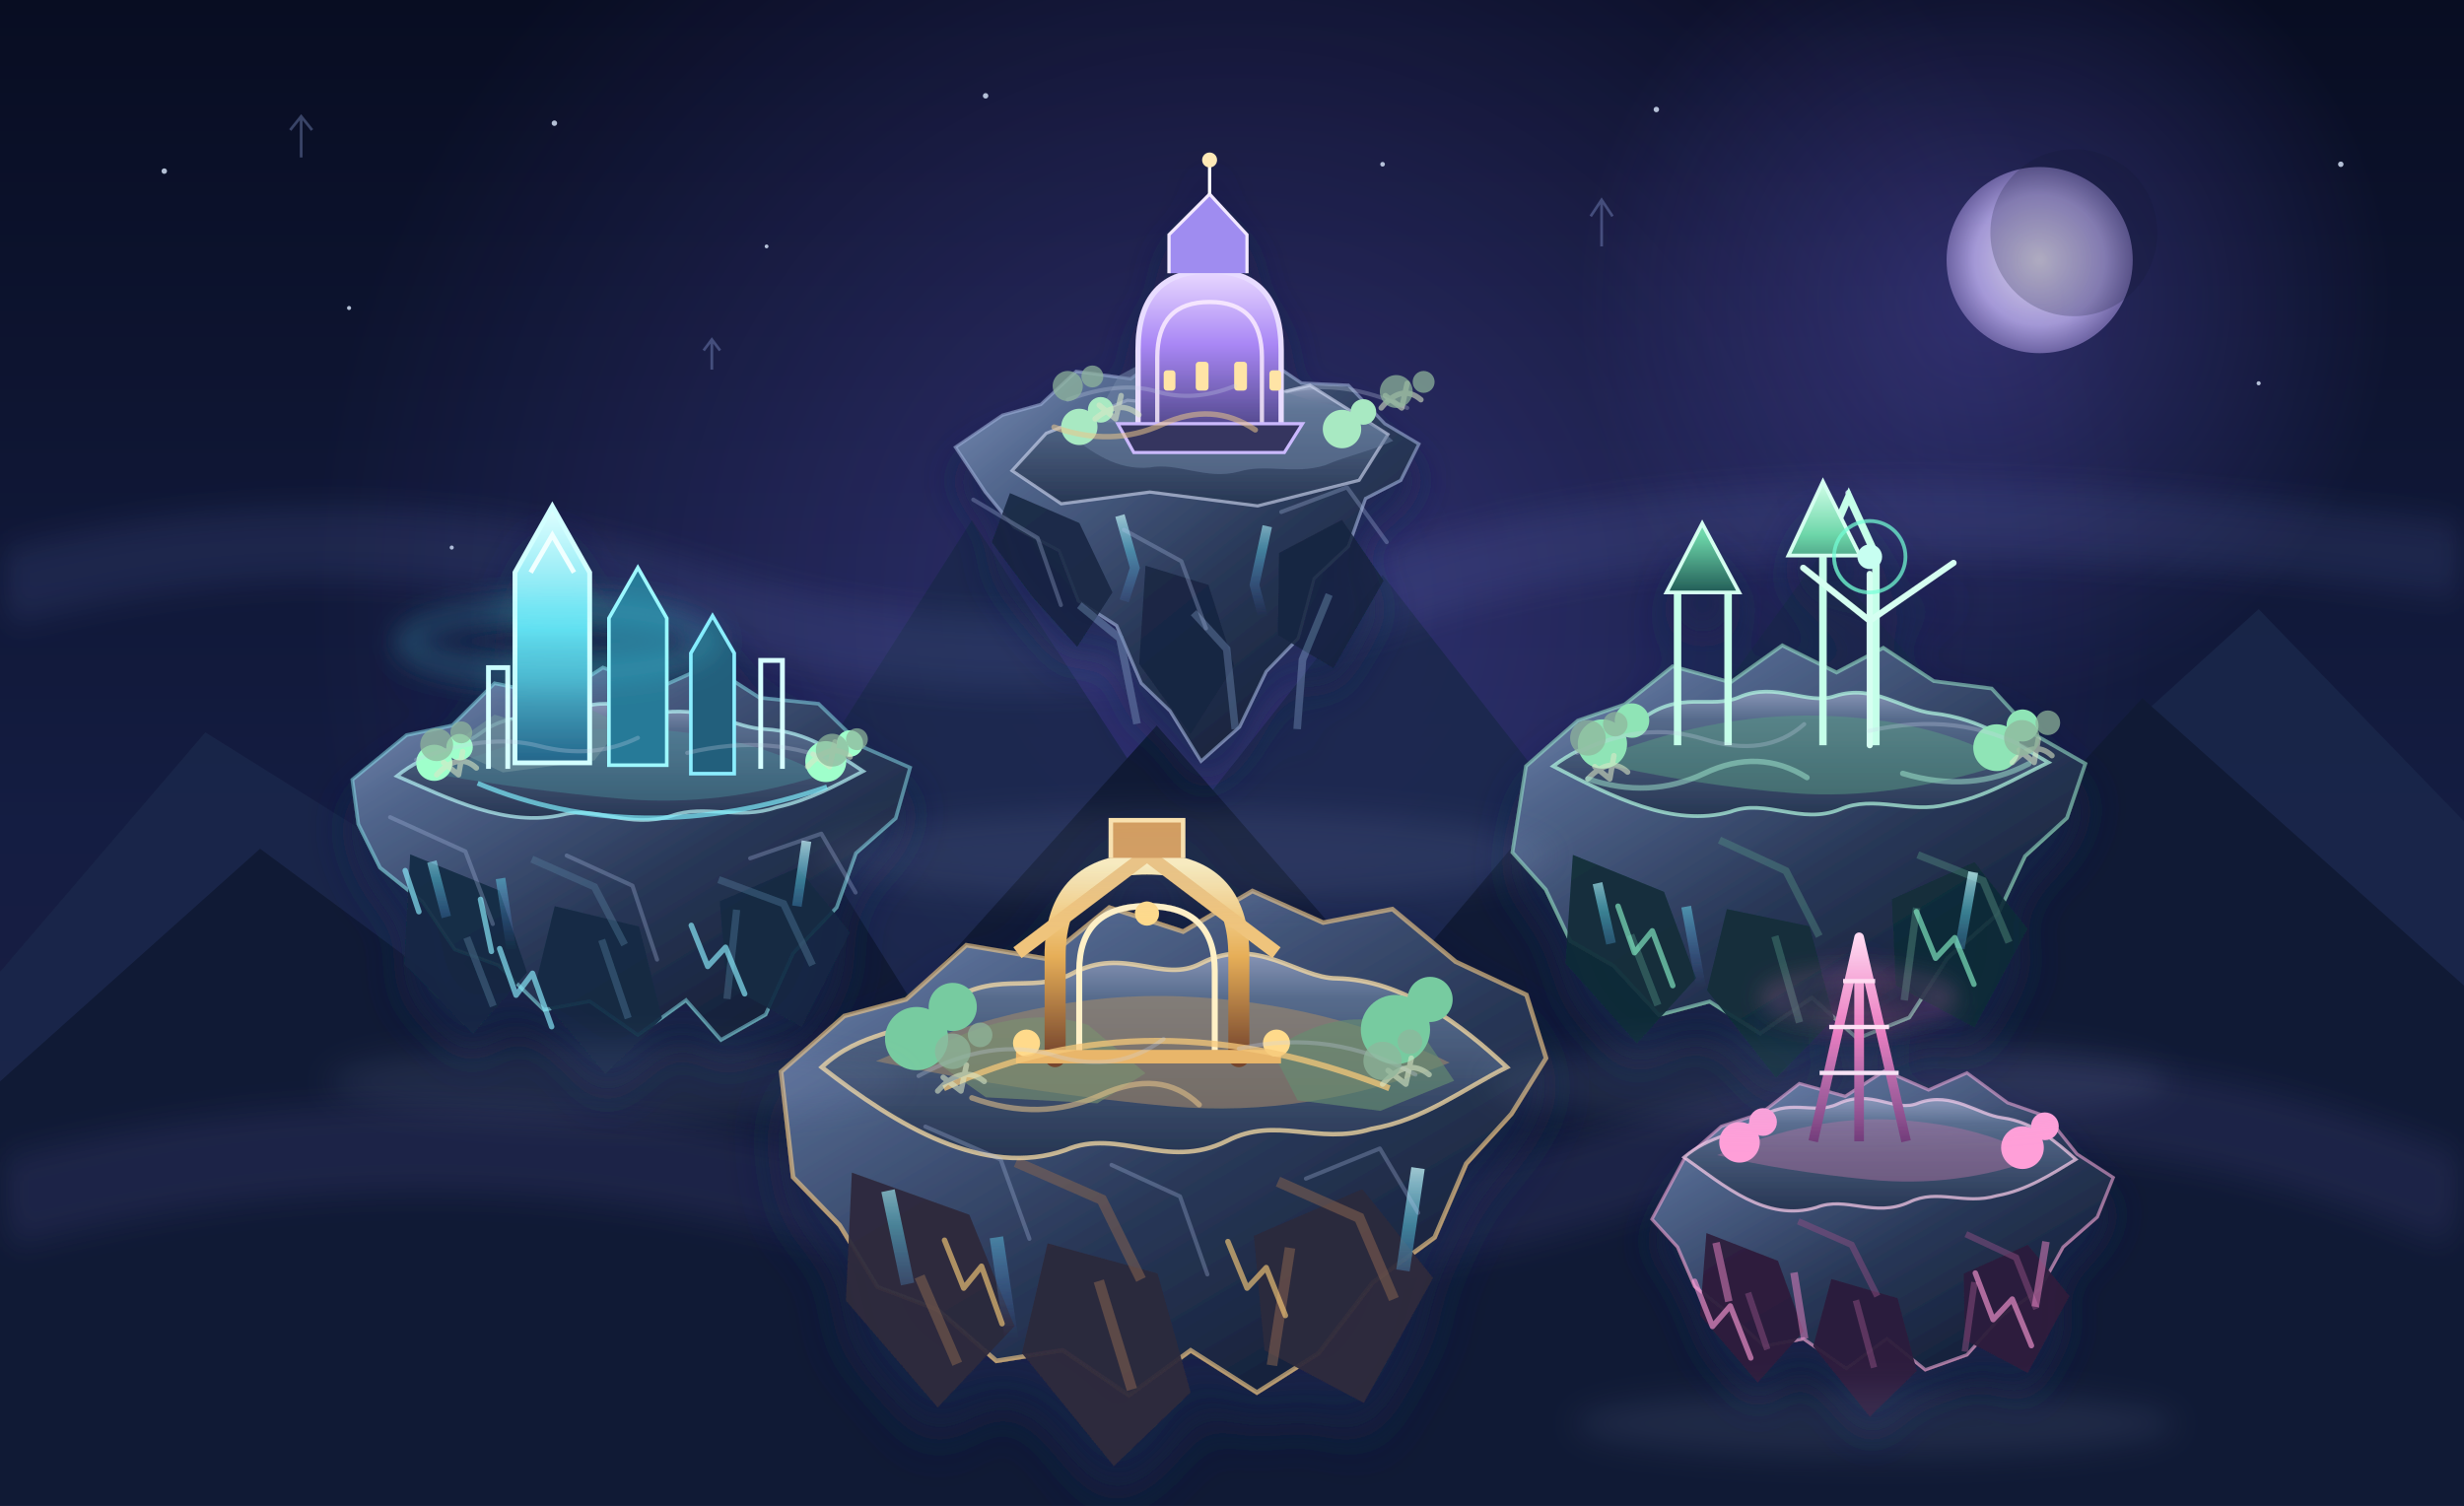
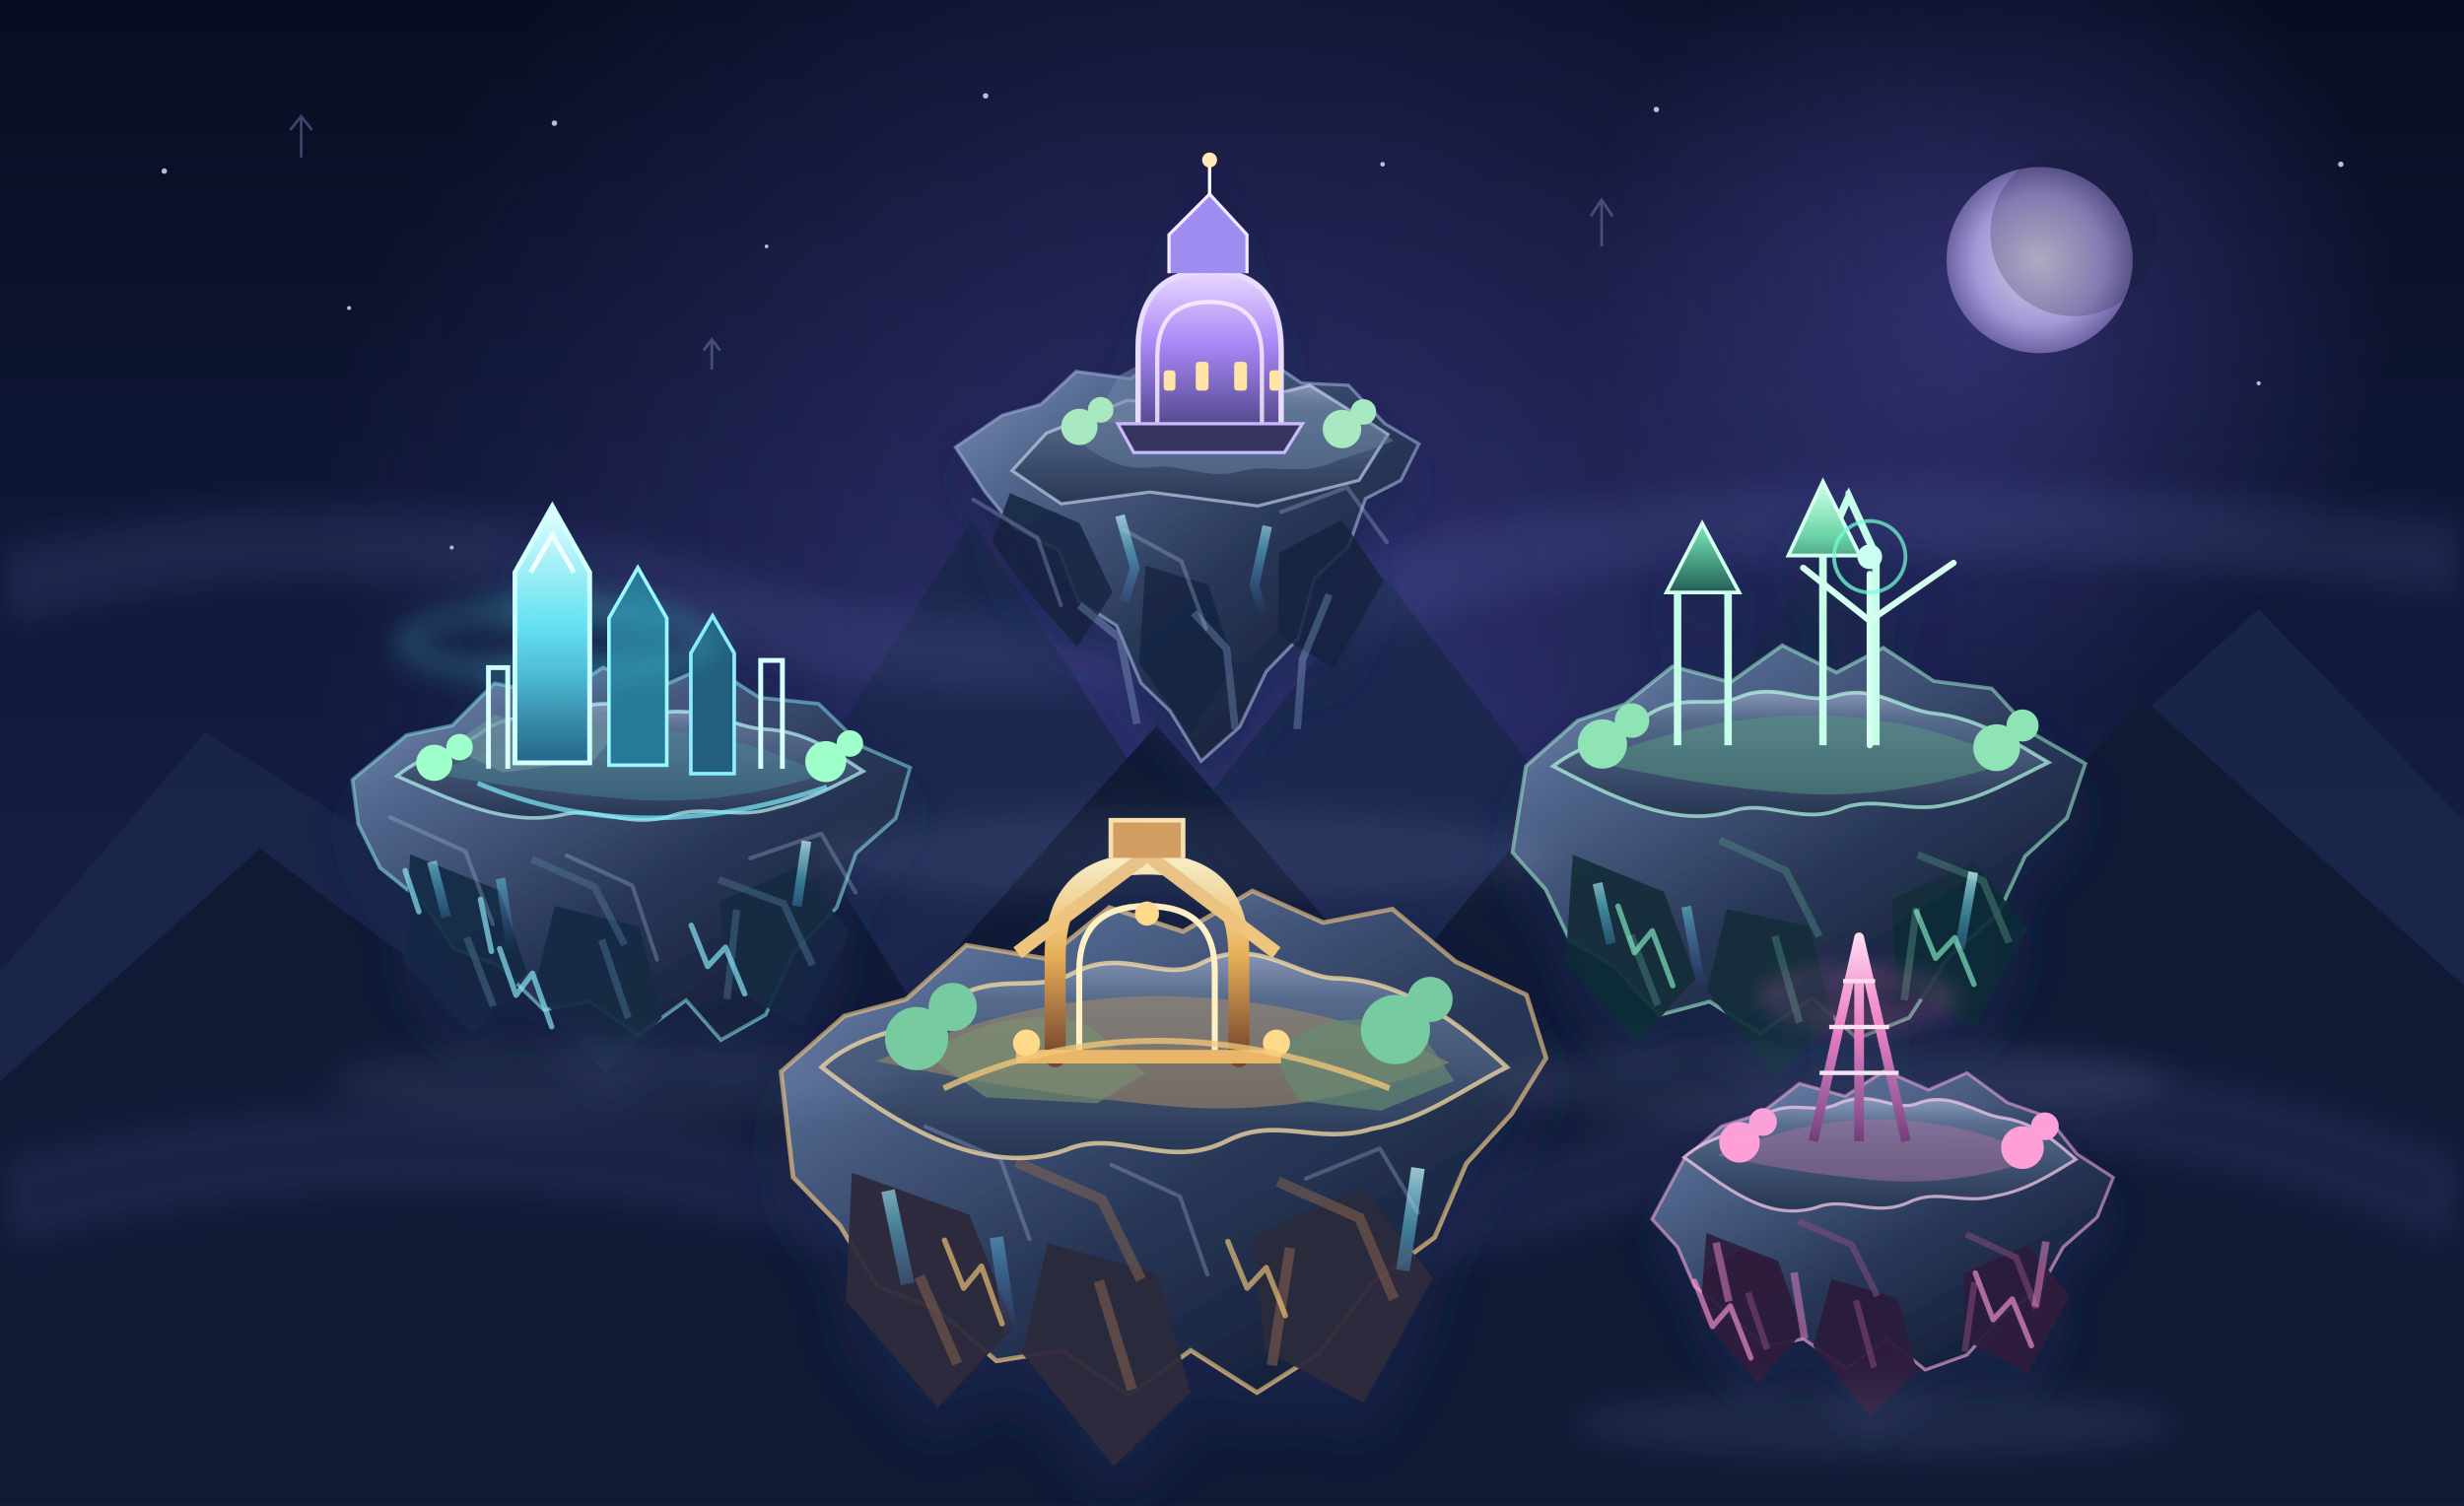
<svg xmlns="http://www.w3.org/2000/svg" viewBox="0 0 1800 1100" fill="none">
  <defs>
    <linearGradient id="sky" x2="0" y2="1">
      <stop stop-color="#080D22" />
      <stop offset=".55" stop-color="#141D42" />
      <stop offset="1" stop-color="#211C43" />
    </linearGradient>
    <radialGradient id="nebula">
      <stop stop-color="#8270FF" stop-opacity=".28" />
      <stop offset="1" stop-color="#8270FF" stop-opacity="0" />
    </radialGradient>
    <radialGradient id="moon">
      <stop stop-color="#F7F0FF" />
      <stop offset=".7" stop-color="#B6A9E8" />
      <stop offset="1" stop-color="#786DAE" />
    </radialGradient>
    <linearGradient id="cliff" x1="0" y1="0" x2=".9" y2="1">
      <stop stop-color="#8295BD" />
      <stop offset=".22" stop-color="#53688F" />
      <stop offset=".58" stop-color="#293858" />
      <stop offset="1" stop-color="#0D172D" />
    </linearGradient>
    <linearGradient id="cliffDark" x1="0" y1="0" x2=".2" y2="1">
      <stop stop-color="#43567E" />
      <stop offset=".38" stop-color="#202E4E" />
      <stop offset="1" stop-color="#080F21" />
    </linearGradient>
    <linearGradient id="topsoil" x1="0" y1="0" x2="0" y2="1">
      <stop stop-color="#8794B5" />
      <stop offset=".22" stop-color="#566B8C" />
      <stop offset="1" stop-color="#273653" />
    </linearGradient>
    <linearGradient id="violet" x2="0" y2="1">
      <stop stop-color="#E9D9FF" />
      <stop offset=".48" stop-color="#A987F5" />
      <stop offset="1" stop-color="#554B91" />
    </linearGradient>
    <linearGradient id="cyan" x2="0" y2="1">
      <stop stop-color="#E1FFFF" />
      <stop offset=".48" stop-color="#62DFF0" />
      <stop offset="1" stop-color="#24658A" />
    </linearGradient>
    <linearGradient id="gold" x2="0" y2="1">
      <stop stop-color="#FFF0BB" />
      <stop offset=".48" stop-color="#E6AE58" />
      <stop offset="1" stop-color="#75452D" />
    </linearGradient>
    <linearGradient id="green" x2="0" y2="1">
      <stop stop-color="#D2FFE9" />
      <stop offset=".48" stop-color="#6DD6A9" />
      <stop offset="1" stop-color="#225D57" />
    </linearGradient>
    <linearGradient id="pink" x2="0" y2="1">
      <stop stop-color="#FFD9F1" />
      <stop offset=".48" stop-color="#E879BD" />
      <stop offset="1" stop-color="#713B79" />
    </linearGradient>
    <linearGradient id="water" x2="0" y2="1">
      <stop stop-color="#C9FBFF" stop-opacity=".9" />
      <stop offset=".35" stop-color="#65DDF5" stop-opacity=".58" />
      <stop offset="1" stop-color="#5F8DFF" stop-opacity="0" />
    </linearGradient>
    <filter id="islandShadow" x="-35%" y="-35%" width="170%" height="190%">
      <feGaussianBlur in="SourceAlpha" stdDeviation="19" result="blur" />
      <feOffset dy="25" result="offset" />
      <feColorMatrix in="offset" type="matrix" values="0 0 0 0 0.01 0 0 0 0 0.02 0 0 0 0 0.08 0 0 0 .72 0" result="shadow" />
      <feMerge>
        <feMergeNode in="shadow" />
        <feMergeNode in="SourceGraphic" />
      </feMerge>
    </filter>
    <filter id="softGlow" x="-100%" y="-100%" width="300%" height="300%">
      <feGaussianBlur stdDeviation="11" />
    </filter>
    <filter id="texture" x="0" y="0" width="100%" height="100%">
      <feTurbulence type="fractalNoise" baseFrequency=".035" numOctaves="3" seed="9" result="noise" />
      <feColorMatrix in="noise" type="saturate" values="0" result="mono" />
      <feComponentTransfer in="mono" result="grain">
        <feFuncA type="table" tableValues="0 .13" />
      </feComponentTransfer>
      <feBlend in="SourceGraphic" in2="grain" mode="soft-light" />
    </filter>
  </defs>
  <rect width="1800" height="1100" fill="url(#sky)" />
  <circle cx="900" cy="440" r="680" fill="url(#nebula)" />
  <circle cx="1450" cy="220" r="300" fill="url(#nebula)" />
  <circle cx="1490" cy="190" r="68" fill="url(#moon)" opacity=".86" />
  <circle cx="1515" cy="170" r="61" fill="#101633" opacity=".22" />
  <g fill="#DDEBFF" opacity=".8">
    <circle cx="120" cy="125" r="2" />
    <circle cx="255" cy="225" r="1.5" />
    <circle cx="405" cy="90" r="2" />
    <circle cx="560" cy="180" r="1.4" />
    <circle cx="720" cy="70" r="2" />
    <circle cx="1010" cy="120" r="1.7" />
    <circle cx="1210" cy="80" r="2" />
    <circle cx="1650" cy="280" r="1.5" />
    <circle cx="1710" cy="120" r="2" />
    <circle cx="330" cy="400" r="1.5" />
    <circle cx="840" cy="250" r="1.4" />
    <circle cx="1350" cy="360" r="2" />
  </g>
  <path d="M0 710 150 535 270 610 430 425 570 600 710 380 860 610 1010 420 1170 625 1330 405 1490 590 1650 445 1800 600V1100H0Z" fill="#1A274A" opacity=".82" />
  <path d="m0 790 190-170 135 100 190-230 150 240 180-200 170 195 190-225 170 215 190-205 235 210v380H0Z" fill="#101A35" />
  <g opacity=".3" stroke="#A9BFFF" stroke-width="2">
    <path d="M220 115v-30m-8 10 8-10 8 10" />
    <path d="M520 270v-22m-6 8 6-8 6 8" />
    <path d="M1170 180v-34m-8 12 8-12 8 12" />
  </g>
  <path d="M0 430Q260 360 510 440T1020 430T1800 410" stroke="#8394D9" stroke-opacity=".12" stroke-width="54" filter="url(#softGlow)" />
  <path d="M0 880Q300 800 600 875T1200 850T1800 880" stroke="#8D78E9" stroke-opacity=".1" stroke-width="65" filter="url(#softGlow)" />
  <g transform="translate(191 88) scale(.78)" filter="url(#islandShadow)">
    <path d="M650 306 694 276 730 266 763 235 814 242 850 216 891 231 928 215 974 246 1018 248 1052 284 1084 303 1067 337 1034 354 1018 399 986 429 971 485 941 516 916 568 880 600 851 553 824 527 801 473 765 450 747 403 705 381 678 348Z" fill="url(#cliff)" stroke="#9BAED7" stroke-opacity=".6" stroke-width="3" />
    <path d="m701 349 65 28 31 65-33 51-42-47-38-51Zm127 68 59 18 24 76-41 64-48-66Zm125-12 59-31 39 57-47 82-52-31Z" fill="#172541" opacity=".86" />
    <path d="m766 454 38 31 16 80m53-104 31 34 8 75m88-126-25 61-5 65" stroke="#6F8AB6" stroke-opacity=".42" stroke-width="7" />
    <path d="m735 293 76-31 83 8 88-22 73 46-27 43-95 24-101-13-83 11-46-31Z" fill="url(#topsoil)" stroke="#D2D9F4" stroke-opacity=".62" stroke-width="3" />
    <path d="M755 293C782 272 805 278 831 263C864 245 890 260 911 252C947 244 970 261 994 265C1022 269 1044 286 1060 300C1038 310 1017 314 996 323C966 332 942 321 915 329C885 337 858 320 832 325C801 328 778 311 755 293Z" fill="#667C9D" opacity=".55" />
    <path d="m779 283 24-44 34-18 31 14 22 46Z" fill="#7185A7" opacity=".5" />
    <path d="M821 284v-69q0-74 67-74t67 74v69" fill="url(#violet)" stroke="#E8DCFF" stroke-width="5" />
    <path d="M839 284v-62q0-52 49-52t49 52v62" stroke="#FFF1FF" stroke-opacity=".8" stroke-width="4" />
    <path d="M802 284h173l-17 27H817Z" fill="#35365F" stroke="#CBB9FF" stroke-width="3" />
    <path d="M850 143v-36l38-38 35 38v36" fill="#9F8CF0" stroke="#F2E8FF" stroke-width="3" />
    <path d="M888 69V43" stroke="#FFF" stroke-width="3" />
    <circle cx="888" cy="37" r="7" fill="#FFE9B6" />
    <g fill="#FFE4A6">
      <rect x="845" y="234" width="11" height="19" rx="3" />
      <rect x="875" y="226" width="12" height="27" rx="3" />
      <rect x="911" y="226" width="12" height="27" rx="3" />
      <rect x="944" y="234" width="11" height="19" rx="3" />
    </g>
    <g fill="#A8E9C2">
      <circle cx="766" cy="287" r="17" />
      <circle cx="786" cy="271" r="12" />
      <circle cx="1012" cy="289" r="18" />
      <circle cx="1032" cy="273" r="12" />
    </g>
    <path d="m804 370 14 49-10 31m134-70-12 55 8 30" stroke="url(#water)" stroke-width="9" opacity=".75" />
  </g>
  <g transform="translate(55 75) scale(.88)" filter="url(#islandShadow)">
    <path d="M230 562 275 525 313 517 348 482 401 493 438 469 484 486 526 467 568 494 617 499 654 535 693 552 681 594 648 623 632 668 596 706 573 757 536 778 507 745 467 774 427 746 389 753 351 716 315 703 288 663 253 635 235 599Z" fill="url(#cliff)" stroke="#8FE9F4" stroke-opacity=".48" stroke-width="3" />
    <path d="m278 624 74 30 23 68-45 51-57-58Zm120 43 70 17 19 76-47 46-59-70Zm137-4 65-28 43 54-40 78-62-34Z" fill="#132A43" opacity=".9" />
    <path d="m325 693 22 57m90-55 22 65m90-90-8 74m-162-116 52 23 25 48m78-54 54 20 24 51" stroke="#557B9A" stroke-opacity=".42" stroke-width="6" />
    <path d="M267 559C293 538 315 539 337 523C365 502 390 516 413 505C445 490 468 508 489 506C526 502 548 519 572 520C609 522 631 540 654 555C629 568 609 579 582 585C550 596 523 582 495 592C459 603 433 584 405 591C358 602 311 578 267 559Z" fill="url(#topsoil)" stroke="#B7F5F7" stroke-opacity=".7" stroke-width="3" />
    <path d="M297 557Q390 515 475 520T620 558Q535 585 455 578T297 557Z" fill="#4A8F9B" opacity=".42" />
    <path d="m310 535 38-27 39 12 28-22 39 18-23 30-76 10Z" fill="#6C8E9B" opacity=".7" />
    <path d="M365 548V390l31-55 31 55v158Z" fill="url(#cyan)" stroke="#D2FFFF" stroke-width="4" />
    <path d="m378 390 18-31 18 31" stroke="#F0FFFF" stroke-width="4" />
    <path d="M443 550V428l24-42 24 42v122Z" fill="#287A98" stroke="#9EF8FF" stroke-width="3" />
    <path d="M511 557V457l18-31 18 31v100Z" fill="#235F7C" stroke="#8CEEFF" stroke-width="3" />
    <path d="M343 553V469h16v84m210 0v-90h18v90" stroke="#D7FFFF" stroke-width="4" />
    <path d="M334 565Q468 621 624 568" stroke="#7DEBFA" stroke-width="4" opacity=".7" />
    <ellipse cx="400" cy="447" rx="127" ry="27" stroke="#55EFFF" stroke-width="5" opacity=".58" filter="url(#softGlow)" />
    <g fill="#9FFFCB">
      <circle cx="298" cy="548" r="15" />
      <circle cx="319" cy="535" r="11" />
      <circle cx="623" cy="547" r="17" />
      <circle cx="643" cy="532" r="11" />
    </g>
    <path d="m296 630 12 46m45-32 9 59m245-90-8 54" stroke="url(#water)" stroke-width="8" opacity=".8" />
  </g>
  <g transform="translate(132 62) scale(.9)" filter="url(#islandShadow)">
    <path d="M1092 553 1134 516 1172 503 1211 472 1258 485 1300 455 1344 477 1382 457 1423 484 1470 490 1504 527 1546 551 1531 595 1497 626 1475 673 1434 709 1403 757 1361 774 1324 741 1282 770 1241 744 1200 755 1163 715 1128 695 1108 653 1081 623Z" fill="url(#cliff)" stroke="#9DEBD0" stroke-opacity=".54" stroke-width="3" />
    <path d="m1130 625 74 30 26 70-48 53-58-65Zm125 44 67 14 20 75-47 48-56-71Zm134-8 67-30 43 54-43 80-64-34Z" fill="#102D38" opacity=".92" />
    <path d="m1177 690 22 57m95-56 20 70m95-93-10 75m-150-130 54 25 27 53m80-66 53 21 21 50" stroke="#548F83" stroke-opacity=".42" stroke-width="6" />
    <path d="M1114 553C1142 532 1162 533 1186 515C1217 491 1242 507 1265 497C1295 484 1320 504 1343 496C1374 486 1397 507 1422 510C1461 514 1490 535 1516 550C1487 564 1465 578 1434 584C1403 592 1375 576 1347 588C1315 601 1287 579 1258 590C1211 603 1162 578 1114 553Z" fill="url(#topsoil)" stroke="#B8FFE6" stroke-opacity=".68" stroke-width="3" />
    <path d="M1145 549Q1240 510 1330 512T1484 550Q1390 581 1310 575T1145 549Z" fill="#579C83" opacity=".48" />
    <path d="M1215 536V411l20-44 21 44v125m77 0V382l21-48 22 48v154" stroke="#C5FFE9" stroke-width="6" />
    <path d="m1206 412 29-56 30 56Zm99-30 28-60 30 60Z" fill="url(#green)" stroke="#D4FFF0" stroke-width="3" />
    <path d="M1371 536V397m0 38 68-47m-68 47-54-43" stroke="#D5FFF1" stroke-width="5" stroke-linecap="round" />
    <circle cx="1371" cy="383" r="10" fill="#C7FFF1" />
    <circle cx="1371" cy="383" r="29" stroke="#73FFD7" stroke-width="3" opacity=".7" />
    <g fill="#8FE4B6">
      <circle cx="1154" cy="535" r="20" />
      <circle cx="1178" cy="516" r="14" />
      <circle cx="1474" cy="538" r="19" />
      <circle cx="1495" cy="520" r="13" />
    </g>
    <path d="m1150 648 11 49m61-30 12 65m221-93-11 62" stroke="url(#water)" stroke-width="8" opacity=".8" />
  </g>
  <g transform="translate(-85 -85) scale(1.1)" filter="url(#islandShadow)">
    <path d="M596 789 638 752 679 741 719 705 772 714 814 680 863 696 909 669 956 690 1002 681 1044 716 1091 738 1104 780 1081 817 1051 850 1030 899 989 929 953 976 912 1002 868 974 827 1004 783 974 739 981 700 947 660 932 635 891 604 859Z" fill="url(#cliff)" stroke="#F2C987" stroke-opacity=".62" stroke-width="3" />
    <path d="m643 856 78 28 30 74-51 54-61-71Zm130 47 73 20 22 79-51 49-61-75Zm137-5 72-31 47 59-46 83-66-35Z" fill="#2D293B" opacity=".94" />
    <path d="m688 925 25 58m94-55 22 72m105-94-12 78m-170-135 57 25 26 53m91-65 54 24 23 54" stroke="#8B6650" stroke-opacity=".5" stroke-width="7" />
    <path d="M623 786C650 761 676 766 703 746C736 720 762 738 789 724C824 705 849 731 875 717C912 698 939 727 965 727C1009 728 1048 758 1078 786C1048 801 1023 821 988 827C952 838 925 818 892 835C852 855 820 826 785 841C731 860 673 825 623 786Z" fill="url(#topsoil)" stroke="#FFE2A7" stroke-opacity=".72" stroke-width="3" />
    <path d="M659 782Q765 735 862 739T1040 783Q946 820 855 812T659 782Z" fill="#A58A68" opacity=".55" />
    <path d="M691 777Q752 742 800 758L838 790 806 810 732 806Z" fill="#79916F" opacity=".62" />
    <path d="M922 775Q974 738 1024 767L1043 795 994 815 939 808Z" fill="#658C70" opacity=".65" />
    <path d="M778 779v-67q0-61 61-61t61 61v67" stroke="url(#gold)" stroke-width="14" stroke-linecap="round" />
    <path d="M794 778v-56q0-43 45-43t45 43v56" stroke="#FFF0C6" stroke-width="4" />
    <path d="M752 779h176" stroke="#E9B66A" stroke-width="9" />
    <path d="m753 710 86-65 86 65" stroke="#EFC47B" stroke-width="9" stroke-linejoin="round" />
    <path d="M815 647v-25h48v25" fill="#D69B55" stroke="#FFE4AA" stroke-width="3" />
    <g fill="#FFDA8B">
      <circle cx="759" cy="770" r="9" />
      <circle cx="925" cy="770" r="9" />
      <circle cx="839" cy="684" r="8" />
    </g>
    <g fill="#77CBA0">
      <circle cx="686" cy="767" r="21" />
      <circle cx="710" cy="746" r="16" />
      <circle cx="1004" cy="761" r="23" />
      <circle cx="1027" cy="741" r="15" />
    </g>
    <path d="M704 800Q840 737 1000 800" stroke="#F5C879" stroke-width="4" opacity=".75" />
    <path d="m667 868 13 62m59-31 10 67m270-113-10 68" stroke="url(#water)" stroke-width="9" opacity=".82" />
  </g>
  <g transform="translate(302 198) scale(.78)" filter="url(#islandShadow)">
    <path d="M1190 832 1225 801 1262 789 1298 761 1341 773 1378 749 1419 767 1455 751 1493 779 1530 792 1558 827 1592 849 1577 886 1545 914 1523 954 1488 978 1455 1015 1416 1029 1380 1000 1342 1028 1302 1000 1265 1007 1230 975 1200 951 1184 914 1160 888Z" fill="url(#cliff)" stroke="#F0A8D7" stroke-opacity=".58" stroke-width="3" />
    <path d="m1211 901 67 26 24 66-43 48-54-63Zm117 43 62 18 18 68-44 43-53-66Zm124-5 60-27 39 48-39 72-59-31Z" fill="#2D1D3B" opacity=".94" />
    <path d="m1250 957 18 53m83-46 17 63m94-80-9 65m-156-122 50 22 24 48m83-58 47 22 19 48" stroke="#8D4E82" stroke-opacity=".5" stroke-width="6" />
    <path d="M1190 830C1215 809 1237 810 1260 794C1288 773 1311 791 1334 780C1366 765 1387 789 1410 779C1441 768 1465 790 1488 793C1518 797 1540 817 1557 832C1534 846 1511 861 1483 866C1452 875 1428 859 1401 872C1368 887 1342 866 1314 877C1267 891 1228 857 1190 830Z" fill="url(#topsoil)" stroke="#FFD1EE" stroke-opacity=".7" stroke-width="3" />
    <path d="M1221 828Q1311 790 1390 795T1522 831Q1445 859 1364 851T1221 828Z" fill="#A56F9D" opacity=".5" />
    <path d="M1354 815V624m-43 191 43-191 44 191" stroke="url(#pink)" stroke-width="9" stroke-linejoin="round" />
    <path d="M1339 665h30m-43 43h56m-65 43h74" stroke="#FFE7F6" stroke-width="4" />
    <ellipse cx="1354" cy="680" rx="85" ry="18" stroke="#FF7BCF" stroke-width="5" opacity=".58" filter="url(#softGlow)" />
    <g fill="#FF9FD8">
      <circle cx="1242" cy="816" r="19" />
      <circle cx="1264" cy="797" r="13" />
      <circle cx="1507" cy="821" r="20" />
      <circle cx="1528" cy="801" r="13" />
    </g>
    <path d="m1220 910 12 55m61-27 10 62m226-91-10 61" stroke="#F58ACD" stroke-width="7" opacity=".48" />
  </g>
  <g fill="none" stroke-linecap="round" stroke-linejoin="round">
-     <g stroke="#C9D5E9" stroke-opacity=".28" stroke-width="3">
-       <path d="M780 292Q818 278 845 286T902 282M940 286Q980 276 1028 298M304 555Q355 535 394 545T466 539M502 550Q565 535 615 559" />
-       <path d="M1152 550Q1200 526 1245 540T1318 529M1365 534Q1431 519 1483 548M671 786Q724 757 770 771T850 759M905 766Q973 751 1034 785" />
-     </g>
-     <g stroke="#D9E7C7" stroke-opacity=".58" stroke-width="4">
-       <path d="M800 306q18-15 32-3m-17 3 4-17m-4 17-12-10M1009 298q15-18 29-6m-14 6 4-18m-4 18-12-9" />
-       <path d="M319 566q16-17 29-5m-13 5 3-17m-3 17-11-9M590 560q17-19 31-7m-15 7 4-18m-4 18-12-9" />
-       <path d="M685 797q18-20 34-7m-17 7 4-19m-4 19-13-10M1010 792q18-20 34-7m-17 7 4-19m-4 19-13-10" />
-       <path d="M1160 569q16-17 29-5m-13 5 3-17m-3 17-11-9M1470 557q16-17 29-5m-13 5 3-17m-3 17-11-9" />
-     </g>
-     <g stroke="#E8C58A" stroke-opacity=".55" stroke-width="4">
-       <path d="M770 312Q812 327 849 310T917 314M710 802Q760 820 804 800T876 807" />
-     </g>
-     <g stroke="#A4EBD2" stroke-opacity=".5" stroke-width="4">
-       <path d="M1160 569Q1205 584 1245 565T1320 568M1390 565Q1440 580 1482 558" />
-     </g>
-   </g>
-   <g fill="#8FB69B" opacity=".72">
-     <circle cx="780" cy="282" r="11" />
-     <circle cx="798" cy="275" r="8" />
-     <circle cx="1020" cy="286" r="12" />
-     <circle cx="1040" cy="279" r="8" />
-     <circle cx="319" cy="544" r="12" />
-     <circle cx="337" cy="535" r="8" />
-     <circle cx="608" cy="548" r="12" />
-     <circle cx="626" cy="540" r="8" />
-     <circle cx="696" cy="768" r="13" />
-     <circle cx="716" cy="756" r="9" />
-     <circle cx="1010" cy="775" r="14" />
-     <circle cx="1030" cy="761" r="9" />
-     <circle cx="1160" cy="539" r="13" />
-     <circle cx="1180" cy="529" r="9" />
-     <circle cx="1477" cy="539" r="13" />
-     <circle cx="1496" cy="528" r="9" />
-   </g>
-   <g fill="none" stroke-linecap="round" stroke-linejoin="round">
    <g stroke="#B8C9F0" stroke-opacity=".28" stroke-width="3">
      <path d="m711 365 47 28 17 49m46-55 42 23 18 49m55-85 48-18 29 40" />
      <path d="m285 597 55 25 20 53m54-50 48 22 18 54m68-74 52-18 25 43" />
      <path d="m676 823 55 24 21 58m60-54 50 23 20 57m72-70 54-22 28 47" />
    </g>
    <g stroke="#8CEEFF" stroke-width="4" opacity=".66">
      <path d="m365 693 12 34 12-16 14 39m102-74 12 30 13-14 14 34" />
      <path d="m296 636 10 30m45-9 8 38" />
    </g>
    <g stroke="#FFD07B" stroke-width="4" opacity=".62">
      <path d="m690 906 14 35 13-16 15 42m165-60 14 34 14-15 14 35" />
    </g>
    <g stroke="#8FFFD2" stroke-width="4" opacity=".6">
      <path d="m1182 662 12 34 13-16 15 40m178-54 14 34 14-15 14 34" />
    </g>
    <g stroke="#FF9BD8" stroke-width="4" opacity=".62">
      <path d="m1238 936 13 33 13-15 15 38m164-62 13 34 14-15 14 34" />
    </g>
  </g>
  <g fill="#A9B7E9" opacity=".1" filter="url(#softGlow)">
    <ellipse cx="865" cy="625" rx="270" ry="34" />
    <ellipse cx="450" cy="790" rx="210" ry="28" />
    <ellipse cx="1335" cy="790" rx="250" ry="32" />
    <ellipse cx="1370" cy="1040" rx="220" ry="25" />
  </g>
</svg>
